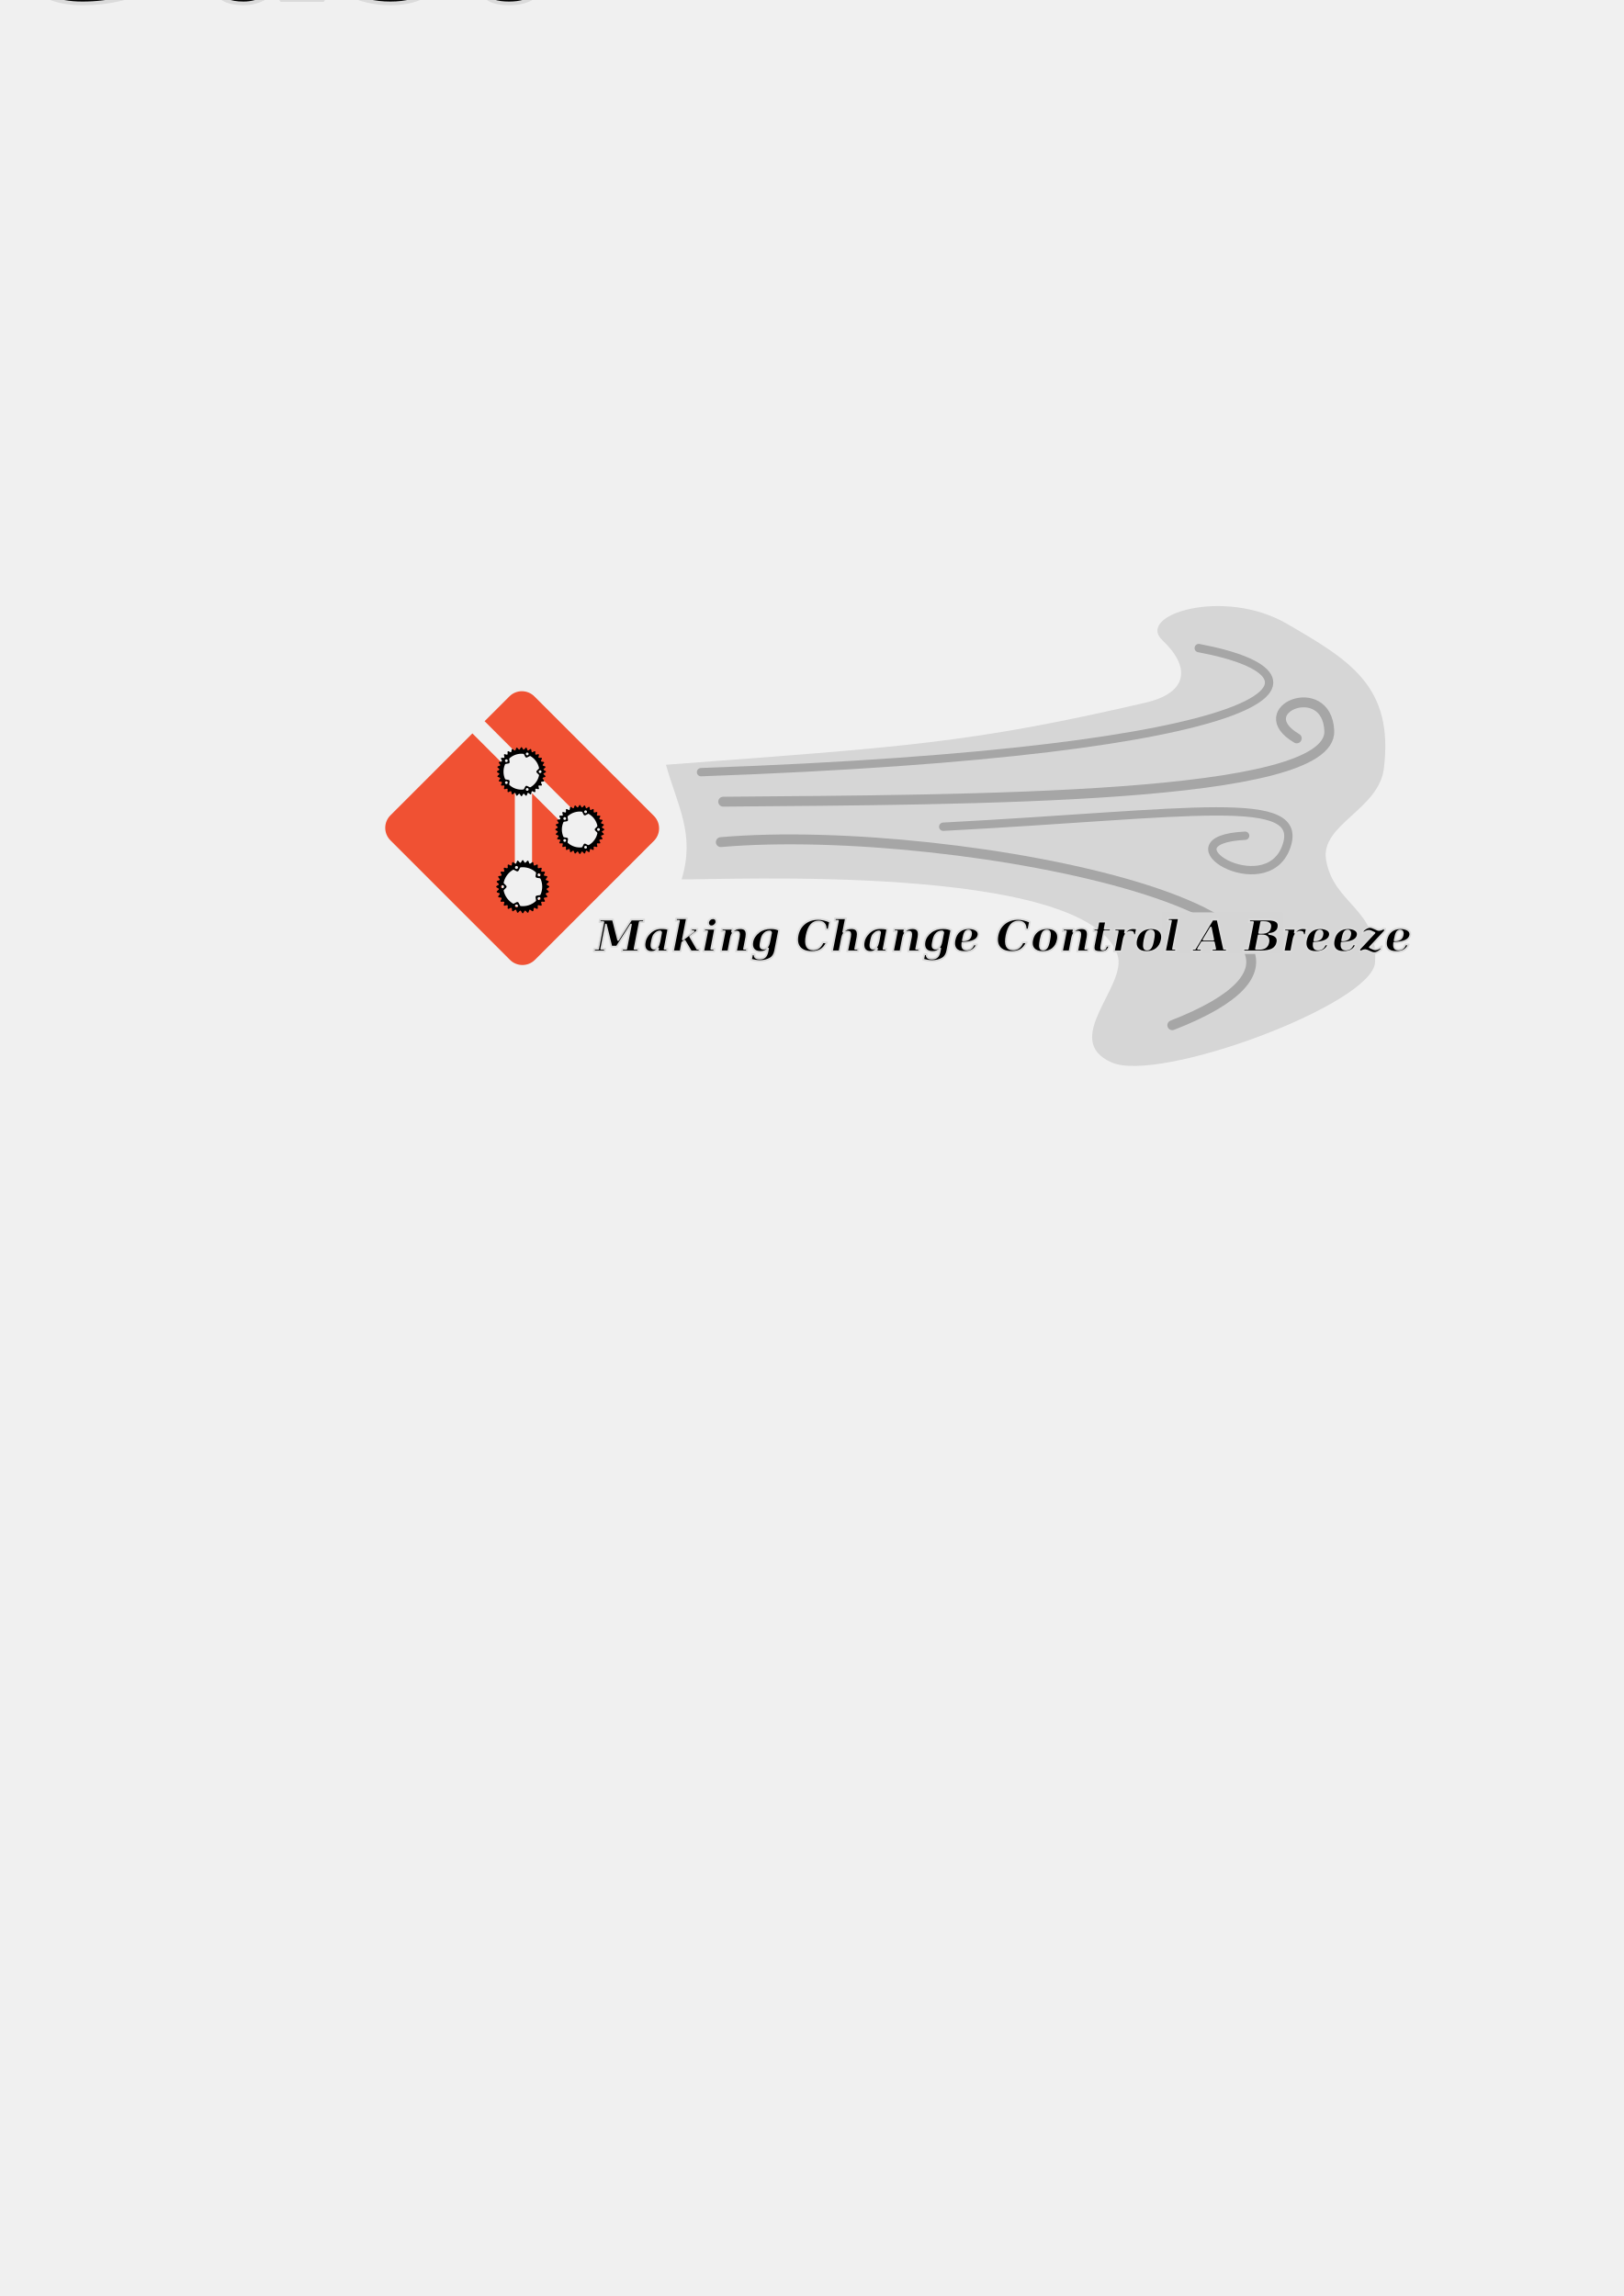
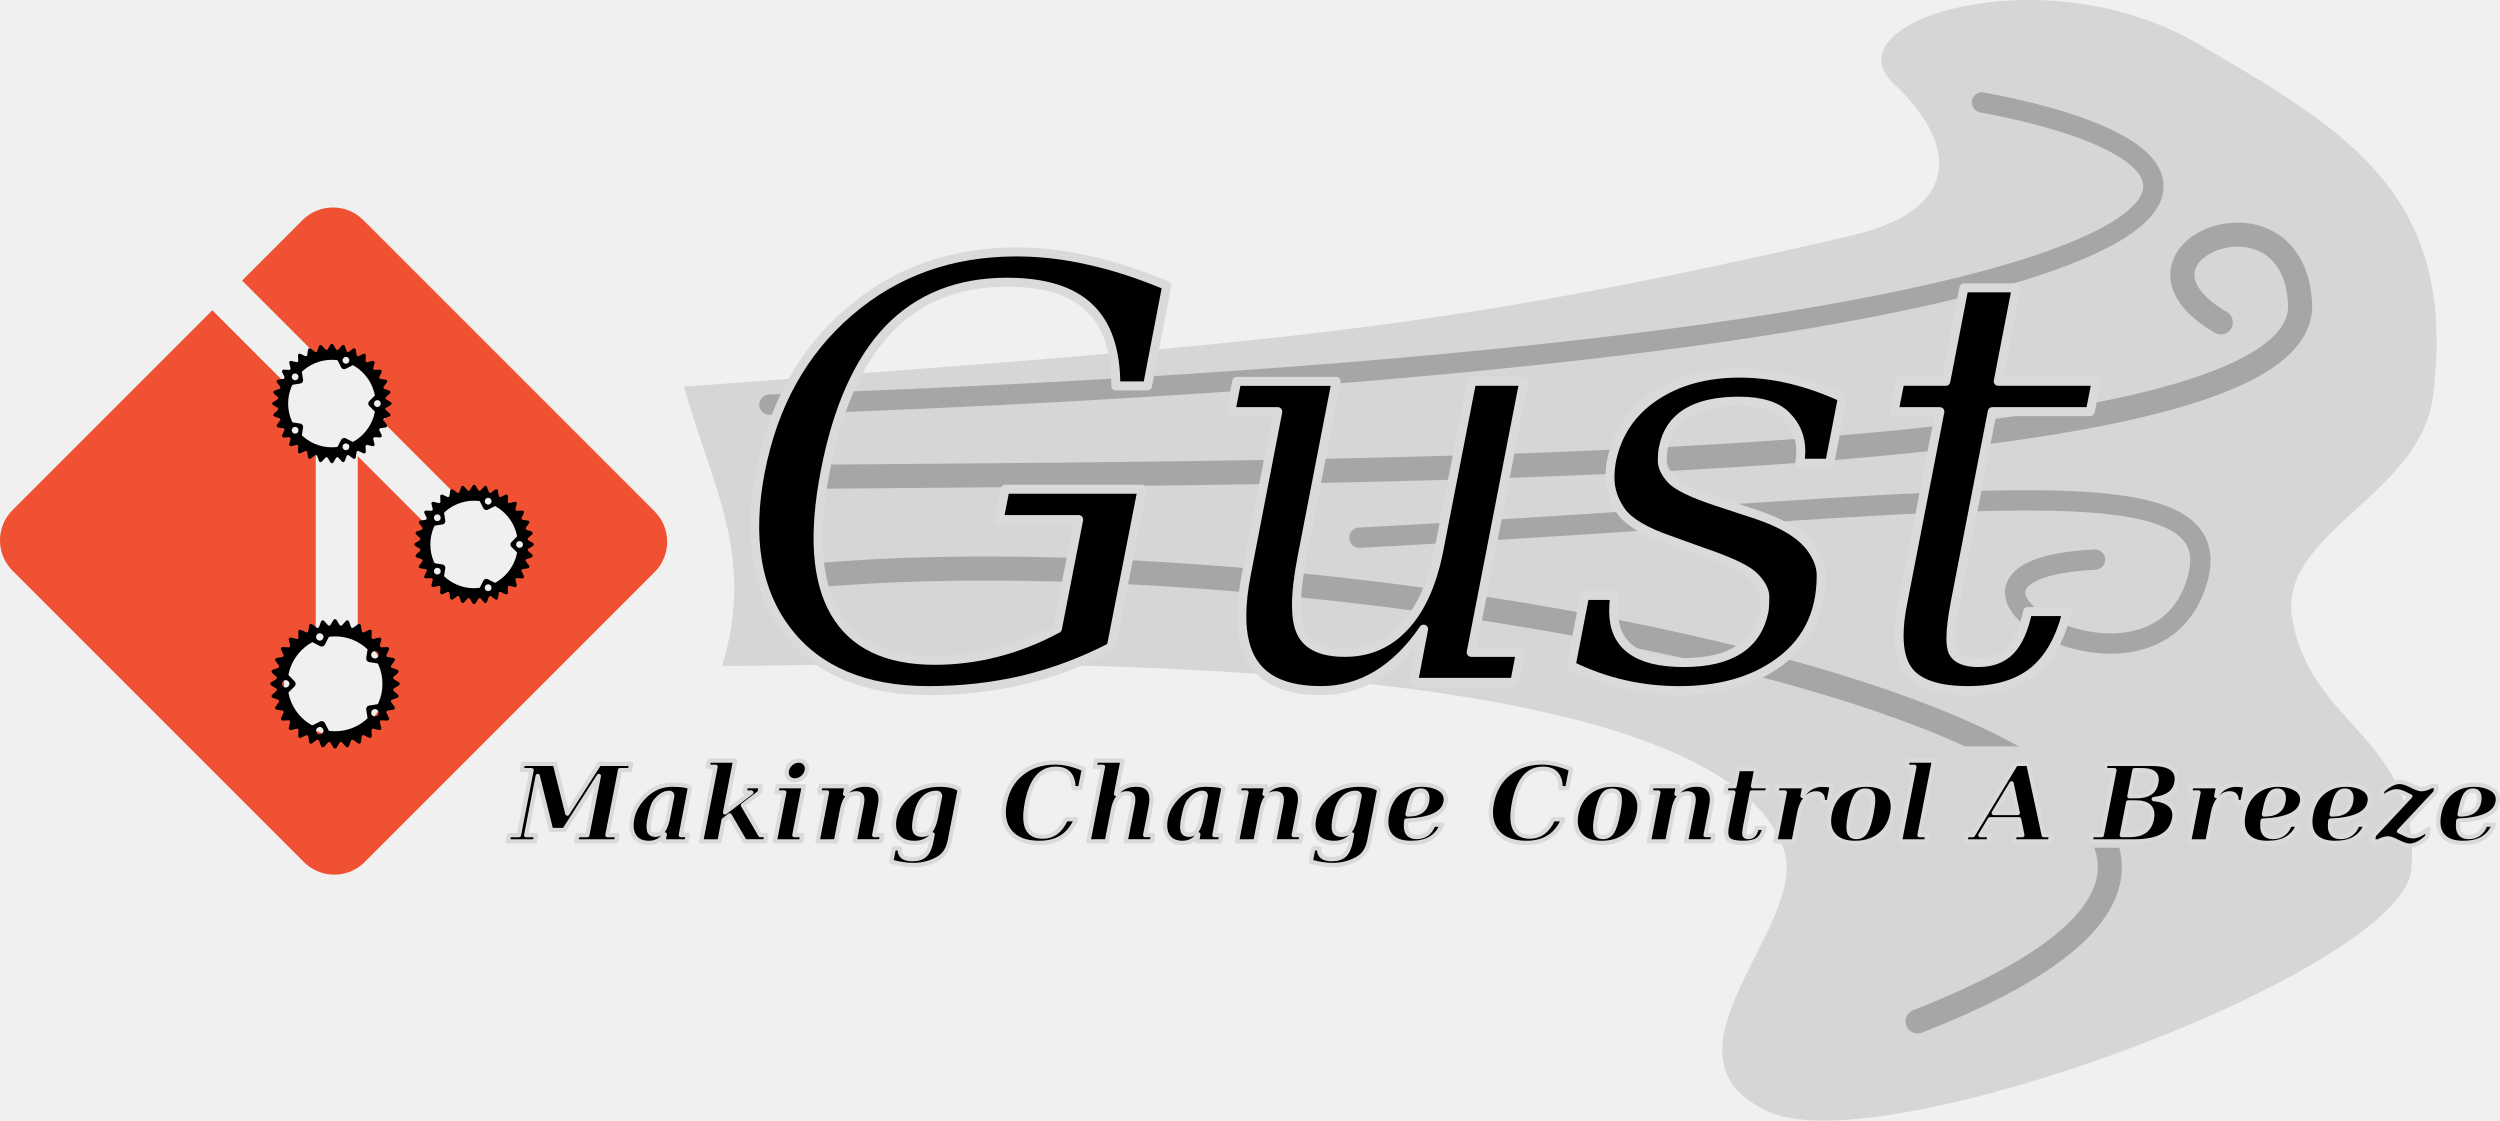
- <svg xmlns="http://www.w3.org/2000/svg" xmlns:xlink="http://www.w3.org/1999/xlink" width="210mm" height="297mm" viewBox="0 0 210 297" version="1.1" id="svg5" xml:space="preserve">
+ <svg xmlns="http://www.w3.org/2000/svg" xmlns:xlink="http://www.w3.org/1999/xlink" width="132.712mm" height="59.486mm" viewBox="0 0 132.712 59.486" version="1.1" id="svg5" xml:space="preserve">
  <defs id="defs2">
    <mask id="holes-1">
      <rect x="-60" y="-60" width="120" height="120" fill="#ffffff" id="rect764-3" />
      <circle id="hole-5" cy="-40" r="3" cx="0" />
      <use xlink:href="#hole-5" transform="rotate(72)" id="use767-8" />
      <use xlink:href="#hole-5" transform="rotate(144)" id="use769-5" />
      <use xlink:href="#hole-5" transform="rotate(-144)" id="use771-8" />
      <use xlink:href="#hole-5" transform="rotate(-72)" id="use773-2" />
    </mask>
    <mask id="holes-1-4">
      <rect x="-60" y="-60" width="120" height="120" fill="#ffffff" id="rect764-3-9" />
      <circle id="hole-5-0" cy="-40" r="3" cx="0" />
      <use xlink:href="#hole-5-0" transform="rotate(72)" id="use767-8-3" />
      <use xlink:href="#hole-5-0" transform="rotate(144)" id="use769-5-8" />
      <use xlink:href="#hole-5-0" transform="rotate(-144)" id="use771-8-7" />
      <use xlink:href="#hole-5-0" transform="rotate(-72)" id="use773-2-3" />
    </mask>
  </defs>
-   <g id="layer1">
-     <path style="display:inline;fill:#d6d6d6;stroke:none;stroke-width:0.277;stroke-linecap:round;stroke-linejoin:round;fill-opacity:1" d="m 86.132,98.925 c 1.511,5.372 3.8,8.993 2.027,14.82 4.94,0.127 52.297,-2.228 56.366,9.753 1.37,4.032 -7.406,10.996 -0.76,13.933 6.17,2.727 33.697,-7.516 34.073,-12.92 0.484,-6.961 -5.379,-7.507 -6.333,-13.3 -0.748,-4.542 6.813,-6.485 7.473,-11.78 1.323,-10.619 -4.372,-14.008 -12.54,-18.746 -8.167,-4.738 -19.611,-1.161 -16.086,2.153 3.524,3.315 3.503,6.734 -2.221,8.06 -22.978,5.324 -31.419,5.712 -61.998,8.026 z" id="path1844" />
+   <g id="layer1" transform="translate(-49.82428,-78.39843)">
+     <path style="display:inline;fill:#d6d6d6;fill-opacity:1;stroke:none;stroke-width:0.277;stroke-linecap:round;stroke-linejoin:round" d="m 86.132,98.925 c 1.511,5.372 3.8,8.993 2.027,14.82 4.94,0.127 52.297,-2.228 56.366,9.753 1.37,4.032 -7.406,10.996 -0.76,13.933 6.17,2.727 33.697,-7.516 34.073,-12.92 0.484,-6.961 -5.379,-7.507 -6.333,-13.3 -0.748,-4.542 6.813,-6.485 7.473,-11.78 1.323,-10.619 -4.372,-14.008 -12.54,-18.746 -8.167,-4.738 -19.611,-1.161 -16.086,2.153 3.524,3.315 3.503,6.734 -2.221,8.06 -22.978,5.324 -31.419,5.712 -61.998,8.026 z" id="path1844" />
    <g id="g962" style="display:inline;stroke:#a6a6a6;stroke-opacity:1">
      <path style="fill:none;fill-opacity:1;stroke:#a6a6a6;stroke-width:2.443;stroke-linecap:round;stroke-linejoin:round;stroke-dasharray:none;stroke-opacity:1" d="m 136.52,75.541 c 58.597,-5.085 177.971,19.371 111.625,45.28" id="path6325" transform="matrix(0.5231123,0,0,0.5231123,21.81019,69.41544)" />
      <path style="fill:none;fill-opacity:1;stroke:#a6a6a6;stroke-width:2.061;stroke-linecap:round;stroke-linejoin:round;stroke-dasharray:none;stroke-opacity:1" d="M 131.629,58.239 C 277.164,53.103 292.009,34.582 254.684,27.562" id="path6383" transform="matrix(0.5231123,0,0,0.5231123,21.81019,69.41544)" />
      <path style="fill:none;fill-opacity:1;stroke:#a6a6a6;stroke-width:2.443;stroke-linecap:round;stroke-linejoin:round;stroke-dasharray:none;stroke-opacity:1" d="m 137.113,65.543 c 61.467,-0.514 150.672,-0.51 149.85,-17.54 -0.632,-13.096 -20.032,-5.137 -8.047,1.883" id="path6439" transform="matrix(0.5231123,0,0,0.5231123,21.81019,69.41544)" />
      <path style="fill:none;fill-opacity:1;stroke:#a6a6a6;stroke-width:2.061;stroke-linecap:round;stroke-linejoin:round;stroke-dasharray:none;stroke-opacity:1" d="m 191.504,71.736 c 61.638,-3.253 89.889,-8.561 84.752,5.137 -5.137,13.697 -31.162,-1.883 -10.102,-2.911" id="path6441" transform="matrix(0.5231123,0,0,0.5231123,21.81019,69.41544)" />
    </g>
    <rect style="display:inline;fill:#d5d5d5;fill-opacity:1;stroke:none;stroke-width:0.282;stroke-linecap:round;stroke-linejoin:round;stroke-opacity:1" id="rect2154" width="15.706" height="5.383" x="150.225" y="118.02" />
-     <text xml:space="preserve" style="font-size:30.788px;display:inline;fill:#000000;fill-opacity:1;stroke:#dadada;stroke-width:0.477;stroke-linecap:round;stroke-linejoin:round;stroke-dasharray:none;stroke-opacity:1" x="88.459" y="114.622" id="text3314">
-       <tspan id="tspan3312" style="font-style:italic;font-variant:normal;font-weight:normal;font-stretch:normal;font-size:30.788px;font-family:'DejaVu Serif';-inkscape-font-specification:'DejaVu Serif';fill:#000000;fill-opacity:1;stroke:#dadada;stroke-width:0.477;stroke-dasharray:none;stroke-opacity:1" x="0" y="0">Gust</tspan>
-     </text>
-     <text xml:space="preserve" style="font-style:normal;font-variant:normal;font-weight:normal;font-stretch:normal;font-size:5.644px;font-family:'DejaVu Serif';-inkscape-font-specification:'DejaVu Serif';display:inline;fill:#000000;fill-opacity:1;stroke:#dadada;stroke-width:0.227;stroke-linecap:round;stroke-linejoin:round;stroke-dasharray:none;stroke-opacity:1" x="76.945" y="123.063" id="text9349">
-       <tspan id="tspan9347" style="font-style:italic;font-weight:bold;font-size:5.644px;fill:#000000;stroke:#dadada;stroke-width:0.227;stroke-dasharray:none;stroke-opacity:1" x="76.945" y="123.063">Making Change Control A Breeze</tspan>
-     </text>
+     <g aria-label="Gust" id="text3314" style="font-size:30.788px;display:inline;stroke:#dadada;stroke-width:0.477;stroke-linecap:round;stroke-linejoin:round">
+       <path d="m 109.055,98.882 q 0.015,-2.811 -1.398,-4.149 -1.398,-1.353 -4.375,-1.353 -3.879,0 -6.284,2.496 -2.39,2.496 -3.367,7.547 -0.962,4.946 0.511,7.487 1.473,2.541 5.292,2.541 1.699,0 3.322,-0.421 1.639,-0.421 3.202,-1.263 l 1.127,-5.788 h -4.224 l 0.316,-1.609 h 7.276 l -1.639,8.374 q -2.225,1.158 -4.645,1.744 -2.42,0.571 -5.051,0.571 -5.081,0 -7.517,-3.172 -2.435,-3.187 -1.413,-8.464 1.037,-5.322 4.72,-8.479 3.683,-3.172 8.87,-3.172 1.924,0 3.879,0.451 1.969,0.436 4.104,1.338 l -1.022,5.322 z" style="font-style:italic;font-family:'DejaVu Serif';-inkscape-font-specification:'DejaVu Serif'" id="path1016" />
+       <path d="m 127.952,98.641 h 2.766 l -2.796,14.387 h 2.616 l -0.301,1.594 h -5.382 l 0.541,-2.826 q -1.082,1.594 -2.465,2.435 -1.368,0.827 -2.977,0.827 -2.661,0 -3.623,-1.518 -0.586,-0.902 -0.586,-2.45 0,-1.007 0.256,-2.285 l 1.654,-8.554 h -2.496 l 0.316,-1.609 h 5.277 l -1.804,9.306 q -0.301,1.548 -0.301,2.571 0,0.917 0.241,1.428 0.496,1.082 2.33,1.082 1.924,0 3.202,-1.413 1.293,-1.413 1.804,-4.104 z" style="font-style:italic;font-family:'DejaVu Serif';-inkscape-font-specification:'DejaVu Serif'" id="path1018" />
+       <path d="m 133.95,110.007 h 1.594 q -0.06,0.436 -0.06,0.827 0,2.736 3.713,2.736 3.728,0 4.269,-2.736 0.045,-0.271 0.045,-0.752 0,-0.466 -0.511,-1.022 -0.511,-0.571 -2.661,-1.308 l -1.879,-0.676 q -1.924,-0.661 -2.556,-1.503 -0.616,-0.857 -0.616,-1.834 0,-0.391 0.075,-0.842 0.436,-2.195 2.285,-3.443 1.849,-1.248 4.525,-1.248 2.661,0 5.457,1.293 l -0.676,3.488 h -1.594 q 0.06,-0.346 0.06,-0.646 0,-1.097 -0.767,-1.864 -0.752,-0.782 -2.511,-0.782 -3.533,0 -4.014,2.465 -0.06,0.256 -0.06,0.707 0,0.466 0.481,0.992 0.496,0.526 2.405,1.158 l 2.06,0.676 q 2.135,0.707 2.932,1.774 0.556,0.752 0.556,1.488 0,3.157 -2.526,4.796 -1.984,1.308 -5.021,1.308 -3.037,0 -5.728,-1.323 z" style="font-style:italic;font-family:'DejaVu Serif';-inkscape-font-specification:'DejaVu Serif'" id="path1020" />
+       <path d="m 152.802,100.25 h -2.435 l 0.316,-1.609 h 2.435 l 0.962,-4.961 h 2.781 l -0.962,4.961 h 5.202 l -0.316,1.609 h -5.202 l -1.969,10.148 q -0.226,1.188 -0.226,1.879 0,0.481 0.105,0.722 0.286,0.571 1.338,0.571 1.082,0 1.699,-0.631 0.631,-0.646 0.932,-2.075 h 2.09 q -0.541,2.18 -1.804,3.187 -1.263,1.007 -3.443,1.007 -2.39,0 -3.187,-1.067 -0.481,-0.646 -0.481,-1.849 0,-0.767 0.195,-1.744 z" style="font-style:italic;font-family:'DejaVu Serif';-inkscape-font-specification:'DejaVu Serif'" id="path1022" />
+     </g>
+     <g aria-label="Making Change Control A Breeze" id="text9349" style="font-size:5.644px;font-family:'DejaVu Serif';-inkscape-font-specification:'DejaVu Serif';display:inline;stroke:#dadada;stroke-width:0.227;stroke-linecap:round;stroke-linejoin:round">
+       <path d="m 76.785,123.063 0.063,-0.333 h 0.524 l 0.672,-3.448 h -0.524 l 0.063,-0.333 h 1.698 l 0.661,2.64 1.692,-2.64 h 1.695 l -0.063,0.333 h -0.526 l -0.672,3.448 h 0.526 l -0.063,0.333 h -2.117 l 0.063,-0.333 h 0.524 l 0.612,-3.139 -1.836,2.869 h -0.697 l -0.711,-2.869 -0.612,3.139 h 0.524 l -0.063,0.333 z" style="font-style:italic;font-weight:bold" id="path1025" />
+       <path d="m 85.511,120.649 q -0.008,-0.165 -0.165,-0.165 -0.369,0 -0.73,0.441 -0.168,0.204 -0.3,0.885 -0.099,0.51 -0.028,0.708 0.072,0.196 0.333,0.196 0.256,0 0.416,-0.229 0.163,-0.229 0.262,-0.741 z m 0.937,-0.427 -0.482,2.508 0.367,-0.006 -0.066,0.339 H 85.042 l 0.072,-0.372 q -0.303,0.452 -0.841,0.452 -0.532,0 -0.769,-0.35 -0.237,-0.353 -0.116,-0.965 0.119,-0.615 0.648,-1.147 0.626,-0.628 1.463,-0.628 0.827,0 0.948,0.168 z" style="font-style:italic;font-weight:bold" id="path1027" />
+       <path d="m 88.019,123.063 h -0.976 l 0.769,-3.958 h -0.416 l 0.063,-0.331 h 1.392 l -0.535,2.753 1.389,-1.061 H 89.355 l 0.063,-0.333 h 0.794 l -0.063,0.333 -0.887,0.678 0.926,1.585 h 0.317 l -0.063,0.333 h -1.078 l -0.805,-1.378 -0.32,0.243 z" style="font-style:italic;font-weight:bold" id="path1029" />
+       <path d="m 91.593,119.304 q 0.044,-0.223 0.226,-0.375 0.185,-0.154 0.408,-0.154 0.218,0 0.342,0.154 0.091,0.113 0.091,0.265 0,0.052 -0.011,0.11 -0.041,0.218 -0.226,0.372 -0.182,0.152 -0.4,0.152 -0.223,0 -0.347,-0.152 -0.094,-0.113 -0.094,-0.265 0,-0.052 0.011,-0.107 z m 0.4,3.426 h 0.419 l -0.063,0.333 h -1.395 l 0.504,-2.596 h -0.416 l 0.063,-0.333 h 1.392 z" style="font-style:italic;font-weight:bold" id="path1031" />
+       <path d="m 93.222,123.063 0.504,-2.596 h -0.416 l 0.063,-0.333 h 1.392 l -0.08,0.413 q 0.229,-0.262 0.477,-0.378 0.248,-0.116 0.593,-0.116 0.493,0 0.689,0.292 0.127,0.185 0.127,0.482 0,0.168 -0.041,0.372 l -0.298,1.53 h 0.419 l -0.063,0.333 h -1.395 l 0.367,-1.891 q 0.039,-0.193 0.039,-0.325 0,-0.121 -0.033,-0.193 -0.066,-0.143 -0.3,-0.143 -0.295,0 -0.477,0.218 -0.179,0.215 -0.27,0.686 l -0.32,1.648 z" style="font-style:italic;font-weight:bold" id="path1033" />
+       <path d="m 99.729,120.649 q -0.014,-0.165 -0.19,-0.165 -0.502,0 -0.816,0.441 -0.196,0.278 -0.314,0.885 -0.099,0.51 -0.017,0.708 0.085,0.196 0.386,0.196 0.287,0 0.463,-0.229 0.176,-0.229 0.276,-0.741 z m 1.042,-0.331 -0.526,2.706 q -0.132,0.678 -0.626,0.954 -0.601,0.339 -1.306,0.339 -0.292,0 -0.584,-0.047 -0.292,-0.044 -0.593,-0.135 l 0.138,-0.7 h 0.311 q -0.003,0.025 -0.003,0.047 0,0.254 0.152,0.383 0.165,0.141 0.521,0.141 0.452,0 0.678,-0.218 0.229,-0.215 0.336,-0.763 l 0.063,-0.333 q -0.336,0.452 -0.956,0.452 -0.615,0 -0.898,-0.35 -0.284,-0.353 -0.165,-0.965 0.146,-0.75 0.843,-1.29 0.626,-0.485 1.543,-0.485 0.741,0 1.072,0.265 z" style="font-style:italic;font-weight:bold" id="path1035" />
+       <path d="m 106.956,121.889 q -0.287,0.637 -0.769,0.945 -0.482,0.309 -1.193,0.309 -1.042,0 -1.535,-0.573 -0.491,-0.576 -0.3,-1.56 0.19,-0.987 0.907,-1.56 0.719,-0.576 1.761,-0.576 0.367,0 0.744,0.088 0.38,0.088 0.788,0.267 l -0.196,1.011 h -0.35 q -0.006,-0.518 -0.24,-0.774 -0.234,-0.259 -0.7,-0.259 -0.601,0 -0.978,0.444 -0.378,0.441 -0.557,1.359 -0.179,0.918 0.028,1.359 0.207,0.441 0.813,0.441 0.411,0 0.714,-0.229 0.306,-0.229 0.515,-0.692 z" style="font-style:italic;font-weight:bold" id="path1037" />
+       <path d="m 107.606,123.063 0.769,-3.958 h -0.435 l 0.063,-0.331 h 1.411 l -0.345,1.772 q 0.229,-0.262 0.477,-0.378 0.248,-0.116 0.593,-0.116 0.493,0 0.689,0.292 0.124,0.185 0.124,0.482 0,0.168 -0.039,0.372 l -0.298,1.53 h 0.419 l -0.063,0.333 h -1.395 l 0.367,-1.891 q 0.039,-0.193 0.039,-0.325 0,-0.121 -0.033,-0.193 -0.066,-0.143 -0.3,-0.143 -0.295,0 -0.477,0.218 -0.179,0.215 -0.27,0.686 l -0.32,1.648 z" style="font-style:italic;font-weight:bold" id="path1039" />
+       <path d="m 113.835,120.649 q -0.008,-0.165 -0.165,-0.165 -0.369,0 -0.73,0.441 -0.168,0.204 -0.3,0.885 -0.099,0.51 -0.028,0.708 0.072,0.196 0.333,0.196 0.256,0 0.416,-0.229 0.163,-0.229 0.262,-0.741 z m 0.937,-0.427 -0.482,2.508 0.367,-0.006 -0.066,0.339 h -1.224 l 0.072,-0.372 q -0.303,0.452 -0.841,0.452 -0.532,0 -0.769,-0.35 -0.237,-0.353 -0.116,-0.965 0.119,-0.615 0.648,-1.147 0.626,-0.628 1.463,-0.628 0.827,0 0.948,0.168 z" style="font-style:italic;font-weight:bold" id="path1041" />
+       <path d="m 115.491,123.063 0.504,-2.596 h -0.416 l 0.063,-0.333 h 1.392 l -0.08,0.413 q 0.229,-0.262 0.477,-0.378 0.248,-0.116 0.593,-0.116 0.493,0 0.689,0.292 0.127,0.185 0.127,0.482 0,0.168 -0.041,0.372 l -0.298,1.53 h 0.419 l -0.063,0.333 H 117.462 l 0.367,-1.891 q 0.039,-0.193 0.039,-0.325 0,-0.121 -0.033,-0.193 -0.066,-0.143 -0.3,-0.143 -0.295,0 -0.477,0.218 -0.179,0.215 -0.27,0.686 l -0.32,1.648 z" style="font-style:italic;font-weight:bold" id="path1043" />
+       <path d="m 121.998,120.649 q -0.014,-0.165 -0.19,-0.165 -0.502,0 -0.816,0.441 -0.196,0.278 -0.314,0.885 -0.099,0.51 -0.017,0.708 0.085,0.196 0.386,0.196 0.287,0 0.463,-0.229 0.176,-0.229 0.276,-0.741 z m 1.042,-0.331 -0.526,2.706 q -0.132,0.678 -0.626,0.954 -0.601,0.339 -1.306,0.339 -0.292,0 -0.584,-0.047 -0.292,-0.044 -0.593,-0.135 l 0.138,-0.7 h 0.311 q -0.003,0.025 -0.003,0.047 0,0.254 0.152,0.383 0.165,0.141 0.521,0.141 0.452,0 0.678,-0.218 0.229,-0.215 0.336,-0.763 l 0.063,-0.333 q -0.336,0.452 -0.956,0.452 -0.615,0 -0.898,-0.35 -0.284,-0.353 -0.165,-0.965 0.146,-0.75 0.843,-1.29 0.626,-0.485 1.543,-0.485 0.741,0 1.072,0.265 z" style="font-style:italic;font-weight:bold" id="path1045" />
+       <path d="m 125.595,120.77 q 0,-0.405 -0.342,-0.405 -0.262,0 -0.416,0.248 -0.154,0.245 -0.295,1.02 0,0 0.061,0 0.843,0 0.973,-0.67 0.019,-0.105 0.019,-0.193 z m -1.119,1.191 q -0.017,0.094 -0.017,0.289 0.003,0.582 0.568,0.582 0.317,0 0.546,-0.168 0.229,-0.168 0.345,-0.488 h 0.458 q -0.215,0.499 -0.615,0.733 -0.397,0.234 -1.031,0.234 -0.761,0 -1.089,-0.4 -0.229,-0.281 -0.229,-0.725 0,-0.19 0.044,-0.413 0.141,-0.736 0.637,-1.144 0.496,-0.408 1.224,-0.408 0.526,0 0.89,0.207 0.367,0.204 0.367,0.576 0,0.074 -0.017,0.154 -0.174,0.893 -2.081,0.97 z" style="font-style:italic;font-weight:bold" id="path1047" />
+       <path d="m 132.816,121.889 q -0.287,0.637 -0.769,0.945 -0.482,0.309 -1.193,0.309 -1.042,0 -1.535,-0.573 -0.491,-0.576 -0.3,-1.56 0.19,-0.987 0.907,-1.56 0.719,-0.576 1.761,-0.576 0.367,0 0.744,0.088 0.38,0.088 0.788,0.267 l -0.196,1.011 h -0.35 q -0.006,-0.518 -0.24,-0.774 -0.234,-0.259 -0.7,-0.259 -0.601,0 -0.978,0.444 -0.378,0.441 -0.557,1.359 -0.179,0.918 0.028,1.359 0.207,0.441 0.813,0.441 0.411,0 0.714,-0.229 0.306,-0.229 0.515,-0.692 z" style="font-style:italic;font-weight:bold" id="path1049" />
+       <path d="m 134.919,122.832 q 0.309,0 0.485,-0.265 0.176,-0.265 0.314,-0.97 0.091,-0.46 0.091,-0.733 0,-0.143 -0.028,-0.237 -0.072,-0.262 -0.383,-0.262 -0.311,0 -0.491,0.267 -0.179,0.265 -0.314,0.965 -0.088,0.452 -0.088,0.722 0,0.152 0.028,0.245 0.074,0.267 0.386,0.267 z m 1.232,-0.099 q -0.518,0.411 -1.293,0.411 -0.774,0 -1.133,-0.411 -0.259,-0.298 -0.259,-0.755 0,-0.176 0.039,-0.38 0.141,-0.725 0.659,-1.133 0.521,-0.411 1.295,-0.411 0.777,0 1.135,0.408 0.259,0.295 0.259,0.752 0,0.179 -0.041,0.383 -0.141,0.722 -0.661,1.135 z" style="font-style:italic;font-weight:bold" id="path1051" />
+       <path d="m 137.355,123.063 0.504,-2.596 h -0.416 l 0.063,-0.333 h 1.392 l -0.08,0.413 q 0.229,-0.262 0.477,-0.378 0.248,-0.116 0.593,-0.116 0.493,0 0.689,0.292 0.127,0.185 0.127,0.482 0,0.168 -0.041,0.372 l -0.298,1.53 h 0.419 l -0.063,0.333 h -1.395 l 0.367,-1.891 q 0.039,-0.193 0.039,-0.325 0,-0.121 -0.033,-0.193 -0.066,-0.143 -0.3,-0.143 -0.295,0 -0.477,0.218 -0.179,0.215 -0.27,0.686 l -0.32,1.648 z" style="font-style:italic;font-weight:bold" id="path1053" />
+       <path d="m 141.842,120.467 h -0.424 l 0.063,-0.333 h 0.424 l 0.176,-0.909 h 0.976 l -0.176,0.909 h 0.813 l -0.063,0.333 h -0.813 l -0.35,1.794 q -0.047,0.245 -0.047,0.369 0,0.074 0.014,0.107 0.044,0.094 0.204,0.094 0.176,0 0.284,-0.119 0.107,-0.119 0.163,-0.367 h 0.411 q -0.11,0.441 -0.361,0.62 -0.251,0.176 -0.78,0.176 -0.604,0 -0.783,-0.19 -0.116,-0.121 -0.116,-0.375 0,-0.138 0.036,-0.317 z" style="font-style:italic;font-weight:bold" id="path1055" />
+       <path d="m 147.065,120.101 -0.171,0.874 h -0.311 q 0.008,-0.058 0.008,-0.107 0,-0.154 -0.066,-0.24 -0.088,-0.116 -0.298,-0.116 -0.32,0 -0.559,0.281 -0.24,0.281 -0.336,0.78 l -0.289,1.491 h -0.976 l 0.504,-2.596 h -0.446 l 0.063,-0.333 h 1.422 l -0.099,0.521 q 0.201,-0.306 0.466,-0.452 0.265,-0.149 0.606,-0.149 0.085,0 0.204,0.014 0.121,0.011 0.278,0.033 z" style="font-style:italic;font-weight:bold" id="path1057" />
+       <path d="m 148.369,122.832 q 0.309,0 0.485,-0.265 0.176,-0.265 0.314,-0.97 0.091,-0.46 0.091,-0.733 0,-0.143 -0.028,-0.237 -0.072,-0.262 -0.383,-0.262 -0.311,0 -0.491,0.267 -0.179,0.265 -0.314,0.965 -0.088,0.452 -0.088,0.722 0,0.152 0.028,0.245 0.074,0.267 0.386,0.267 z m 1.232,-0.099 q -0.518,0.411 -1.293,0.411 -0.774,0 -1.133,-0.411 -0.259,-0.298 -0.259,-0.755 0,-0.176 0.039,-0.38 0.141,-0.725 0.659,-1.133 0.521,-0.411 1.295,-0.411 0.777,0 1.136,0.408 0.259,0.295 0.259,0.752 0,0.179 -0.041,0.383 -0.141,0.722 -0.661,1.135 z" style="font-style:italic;font-weight:bold" id="path1059" />
+       <path d="m 151.72,122.73 h 0.419 l -0.063,0.333 h -1.395 l 0.769,-3.958 h -0.416 l 0.063,-0.331 h 1.392 z" style="font-style:italic;font-weight:bold" id="path1061" />
+       <path d="m 154.156,123.063 0.063,-0.333 h 0.336 l 2.285,-3.781 h 0.659 l 0.816,3.781 h 0.391 l -0.063,0.333 h -1.926 l 0.063,-0.333 h 0.402 l -0.174,-0.841 h -1.546 l -0.51,0.841 h 0.491 l -0.063,0.333 z m 1.505,-1.508 h 1.276 l -0.328,-1.574 z" style="font-style:italic;font-weight:bold" id="path1063" />
+       <path d="m 160.809,123.063 0.063,-0.333 h 0.526 l 0.672,-3.448 h -0.526 l 0.063,-0.333 h 2.439 q 0.752,0 1.08,0.254 0.328,0.254 0.229,0.763 -0.069,0.367 -0.372,0.582 -0.303,0.215 -0.827,0.27 0.609,0.058 0.887,0.331 0.278,0.273 0.19,0.725 -0.119,0.612 -0.637,0.901 -0.518,0.289 -1.502,0.289 z m 2.053,-2.398 h 0.361 q 0.474,0 0.736,-0.171 0.262,-0.174 0.331,-0.529 0.072,-0.358 -0.119,-0.521 -0.19,-0.163 -0.678,-0.163 h -0.361 z m -0.402,2.064 h 0.394 q 0.526,0 0.821,-0.209 0.295,-0.209 0.38,-0.648 0.085,-0.441 -0.13,-0.659 -0.212,-0.218 -0.733,-0.218 h -0.394 z" style="font-style:italic;font-weight:bold" id="path1065" />
+       <path d="m 169.028,120.101 -0.171,0.874 h -0.311 q 0.008,-0.058 0.008,-0.107 0,-0.154 -0.066,-0.24 -0.088,-0.116 -0.298,-0.116 -0.32,0 -0.559,0.281 -0.24,0.281 -0.336,0.78 l -0.289,1.491 h -0.976 l 0.504,-2.596 h -0.446 l 0.063,-0.333 h 1.422 l -0.099,0.521 q 0.201,-0.306 0.466,-0.452 0.265,-0.149 0.606,-0.149 0.085,0 0.204,0.014 0.121,0.011 0.278,0.033 z" style="font-style:italic;font-weight:bold" id="path1067" />
+       <path d="m 171.057,120.77 q 0,-0.405 -0.342,-0.405 -0.262,0 -0.416,0.248 -0.154,0.245 -0.295,1.02 0,0 0.061,0 0.843,0 0.973,-0.67 0.019,-0.105 0.019,-0.193 z m -1.119,1.191 q -0.017,0.094 -0.017,0.289 0.003,0.582 0.568,0.582 0.317,0 0.546,-0.168 0.229,-0.168 0.345,-0.488 h 0.458 q -0.215,0.499 -0.615,0.733 -0.397,0.234 -1.031,0.234 -0.761,0 -1.089,-0.4 -0.229,-0.281 -0.229,-0.725 0,-0.19 0.044,-0.413 0.141,-0.736 0.637,-1.144 0.496,-0.408 1.224,-0.408 0.526,0 0.89,0.207 0.367,0.204 0.367,0.576 0,0.074 -0.017,0.154 -0.174,0.893 -2.081,0.97 z" style="font-style:italic;font-weight:bold" id="path1069" />
+       <path d="m 174.648,120.77 q 0,-0.405 -0.342,-0.405 -0.262,0 -0.416,0.248 -0.154,0.245 -0.295,1.02 0,0 0.061,0 0.843,0 0.973,-0.67 0.019,-0.105 0.019,-0.193 z m -1.119,1.191 q -0.017,0.094 -0.017,0.289 0.003,0.582 0.568,0.582 0.317,0 0.546,-0.168 0.229,-0.168 0.345,-0.488 h 0.458 q -0.215,0.499 -0.615,0.733 -0.397,0.234 -1.031,0.234 -0.761,0 -1.089,-0.4 -0.229,-0.281 -0.229,-0.725 0,-0.19 0.044,-0.413 0.141,-0.736 0.637,-1.144 0.496,-0.408 1.224,-0.408 0.526,0 0.89,0.207 0.367,0.204 0.367,0.576 0,0.074 -0.017,0.154 -0.174,0.893 -2.081,0.97 z" style="font-style:italic;font-weight:bold" id="path1071" />
+       <path d="m 179.107,120.462 -1.929,2.064 q 0.091,0.033 0.171,0.08 0.35,0.187 0.568,0.187 0.331,0 0.827,-0.4 l -0.085,0.435 q -0.488,0.463 -0.929,0.463 -0.229,-0.011 -0.582,-0.187 -0.394,-0.201 -0.548,-0.201 -0.154,0 -0.314,0.063 -0.16,0.063 -0.226,0.102 l -0.273,-0.006 0.063,-0.333 1.924,-2.062 q -0.088,-0.03 -0.165,-0.077 -0.35,-0.187 -0.568,-0.187 -0.331,0 -0.827,0.4 l 0.085,-0.435 q 0.488,-0.463 0.929,-0.463 0.229,0.011 0.582,0.187 0.394,0.201 0.548,0.201 0.154,0 0.314,-0.063 0.16,-0.063 0.226,-0.102 l 0.273,0.006 z" style="font-style:italic;font-weight:bold" id="path1073" />
+       <path d="m 181.444,120.77 q 0,-0.405 -0.342,-0.405 -0.262,0 -0.416,0.248 -0.154,0.245 -0.295,1.02 0,0 0.061,0 0.843,0 0.973,-0.67 0.019,-0.105 0.019,-0.193 z m -1.119,1.191 q -0.017,0.094 -0.017,0.289 0.003,0.582 0.568,0.582 0.317,0 0.546,-0.168 0.229,-0.168 0.345,-0.488 h 0.458 q -0.215,0.499 -0.615,0.733 -0.397,0.234 -1.031,0.234 -0.761,0 -1.089,-0.4 -0.229,-0.281 -0.229,-0.725 0,-0.19 0.044,-0.413 0.141,-0.736 0.637,-1.144 0.496,-0.408 1.224,-0.408 0.526,0 0.89,0.207 0.367,0.204 0.367,0.576 0,0.074 -0.017,0.154 -0.174,0.893 -2.081,0.97 z" style="font-style:italic;font-weight:bold" id="path1075" />
+     </g>
    <g id="g3105" transform="matrix(0.4209242,0,0,0.4209242,32.47164,77.79001)" style="display:inline">
      <path fill="#f05133" d="M 123.78,65.935 87.043,29.2 c -2.115,-2.116 -5.546,-2.116 -7.663,0 l -7.628,7.63 9.676,9.676 c 2.249,-0.76 4.828,-0.25 6.62,1.543 1.803,1.804 2.308,4.405 1.529,6.662 l 9.327,9.326 c 2.257,-0.778 4.86,-0.275 6.662,1.53 2.518,2.518 2.518,6.599 0,9.119 -2.52,2.519 -6.6,2.519 -9.121,0 -1.894,-1.895 -2.362,-4.679 -1.402,-7.012 l -8.699,-8.698 v 22.89 c 0.614,0.304 1.193,0.709 1.704,1.22 2.518,2.518 2.518,6.599 0,9.119 -2.518,2.517 -6.601,2.517 -9.118,0 -2.518,-2.522 -2.518,-6.602 0,-9.119 0.623,-0.622 1.343,-1.092 2.113,-1.407 V 58.574 C 80.273,58.259 79.555,57.792 78.93,57.166 c -1.907,-1.906 -2.366,-4.707 -1.388,-7.049 l -9.539,-9.541 -25.191,25.188 c -2.116,2.118 -2.116,5.549 0,7.665 L 79.551,110.166 c 2.115,2.116 5.545,2.116 7.663,0 L 123.78,73.6 c 2.116,-2.116 2.116,-5.549 0,-7.665 z" id="path833" style="stroke-width:0.916" />
      <g id="logo" transform="matrix(0,-0.1553981,0.1553981,0,83.47527,87.68486)">
        <g id="gear" mask="url(#holes)">
          <circle r="43" fill="none" stroke="#000000" stroke-width="9" id="circle687" cx="0" cy="0" />
          <g id="cogs">
-             <polygon id="cog" stroke="#000000" stroke-width="3" stroke-linejoin="round" points="46,-3 46,3 51,0 " />
+             <polygon id="cog" stroke="#000000" stroke-width="3" stroke-linejoin="round" points="51,0 46,-3 46,3 " />
            <use xlink:href="#cog" transform="rotate(11.25)" id="use690" />
            <use xlink:href="#cog" transform="rotate(22.5)" id="use692" />
            <use xlink:href="#cog" transform="rotate(33.75)" id="use694" />
            <use xlink:href="#cog" transform="rotate(45)" id="use696" />
            <use xlink:href="#cog" transform="rotate(56.25)" id="use698" />
            <use xlink:href="#cog" transform="rotate(67.5)" id="use700" />
            <use xlink:href="#cog" transform="rotate(78.75)" id="use702" />
            <use xlink:href="#cog" transform="rotate(90)" id="use704" />
            <use xlink:href="#cog" transform="rotate(101.25)" id="use706" />
            <use xlink:href="#cog" transform="rotate(112.5)" id="use708" />
            <use xlink:href="#cog" transform="rotate(123.75)" id="use710" />
            <use xlink:href="#cog" transform="rotate(135)" id="use712" />
            <use xlink:href="#cog" transform="rotate(146.25)" id="use714" />
            <use xlink:href="#cog" transform="rotate(157.5)" id="use716" />
            <use xlink:href="#cog" transform="rotate(168.75)" id="use718" />
            <use xlink:href="#cog" transform="scale(-1)" id="use720" />
            <use xlink:href="#cog" transform="rotate(-168.75)" id="use722" />
            <use xlink:href="#cog" transform="rotate(-157.5)" id="use724" />
            <use xlink:href="#cog" transform="rotate(-146.25)" id="use726" />
            <use xlink:href="#cog" transform="rotate(-135)" id="use728" />
            <use xlink:href="#cog" transform="rotate(-123.75)" id="use730" />
            <use xlink:href="#cog" transform="rotate(-112.5)" id="use732" />
            <use xlink:href="#cog" transform="rotate(-101.25)" id="use734" />
            <use xlink:href="#cog" transform="rotate(-90)" id="use736" />
            <use xlink:href="#cog" transform="rotate(-78.75)" id="use738" />
            <use xlink:href="#cog" transform="rotate(-67.5)" id="use740" />
            <use xlink:href="#cog" transform="rotate(-56.25)" id="use742" />
            <use xlink:href="#cog" transform="rotate(-45)" id="use744" />
            <use xlink:href="#cog" transform="rotate(-33.75)" id="use746" />
            <use xlink:href="#cog" transform="rotate(-22.5)" id="use748" />
            <use xlink:href="#cog" transform="rotate(-11.25)" id="use750" />
          </g>
          <g id="mounts">
-             <polygon id="mount" stroke="#000000" stroke-width="6" stroke-linejoin="round" points="7,-42 -7,-42 0,-35 " />
+             <polygon id="mount" stroke="#000000" stroke-width="6" stroke-linejoin="round" points="0,-35 7,-42 -7,-42 " />
            <use xlink:href="#mount" transform="rotate(72)" id="use754" />
            <use xlink:href="#mount" transform="rotate(144)" id="use756" />
            <use xlink:href="#mount" transform="rotate(-144)" id="use758" />
            <use xlink:href="#mount" transform="rotate(-72)" id="use760" />
          </g>
        </g>
        <mask id="holes">
          <rect x="-60" y="-60" width="120" height="120" fill="#ffffff" id="rect764" />
          <circle id="hole" cy="-40" r="3" cx="0" />
          <use xlink:href="#hole" transform="rotate(72)" id="use767" />
          <use xlink:href="#hole" transform="rotate(144)" id="use769" />
          <use xlink:href="#hole" transform="rotate(-144)" id="use771" />
          <use xlink:href="#hole" transform="rotate(-72)" id="use773" />
        </mask>
      </g>
      <g id="logo-1" transform="matrix(0,0.1433348,-0.1433348,0,101.0154,70.10913)">
        <g id="gear-5" mask="url(#holes-1)">
          <circle r="43" fill="none" stroke="#000000" stroke-width="9" id="circle687-3" cx="0" cy="0" />
          <g id="cogs-0">
-             <polygon id="cog-1" stroke="#000000" stroke-width="3" stroke-linejoin="round" points="46,3 51,0 46,-3 " />
+             <polygon id="cog-1" stroke="#000000" stroke-width="3" stroke-linejoin="round" points="46,-3 46,3 51,0 " />
            <use xlink:href="#cog-1" transform="rotate(11.25)" id="use690-5" />
            <use xlink:href="#cog-1" transform="rotate(22.5)" id="use692-4" />
            <use xlink:href="#cog-1" transform="rotate(33.75)" id="use694-1" />
            <use xlink:href="#cog-1" transform="rotate(45)" id="use696-9" />
            <use xlink:href="#cog-1" transform="rotate(56.25)" id="use698-2" />
            <use xlink:href="#cog-1" transform="rotate(67.5)" id="use700-7" />
            <use xlink:href="#cog-1" transform="rotate(78.75)" id="use702-4" />
            <use xlink:href="#cog-1" transform="rotate(90)" id="use704-7" />
            <use xlink:href="#cog-1" transform="rotate(101.25)" id="use706-9" />
            <use xlink:href="#cog-1" transform="rotate(112.5)" id="use708-3" />
            <use xlink:href="#cog-1" transform="rotate(123.75)" id="use710-1" />
            <use xlink:href="#cog-1" transform="rotate(135)" id="use712-5" />
            <use xlink:href="#cog-1" transform="rotate(146.25)" id="use714-6" />
            <use xlink:href="#cog-1" transform="rotate(157.5)" id="use716-1" />
            <use xlink:href="#cog-1" transform="rotate(168.75)" id="use718-0" />
            <use xlink:href="#cog-1" transform="scale(-1)" id="use720-0" />
            <use xlink:href="#cog-1" transform="rotate(-168.75)" id="use722-3" />
            <use xlink:href="#cog-1" transform="rotate(-157.5)" id="use724-5" />
            <use xlink:href="#cog-1" transform="rotate(-146.25)" id="use726-9" />
            <use xlink:href="#cog-1" transform="rotate(-135)" id="use728-0" />
            <use xlink:href="#cog-1" transform="rotate(-123.75)" id="use730-4" />
            <use xlink:href="#cog-1" transform="rotate(-112.5)" id="use732-5" />
            <use xlink:href="#cog-1" transform="rotate(-101.25)" id="use734-0" />
            <use xlink:href="#cog-1" transform="rotate(-90)" id="use736-4" />
            <use xlink:href="#cog-1" transform="rotate(-78.75)" id="use738-9" />
            <use xlink:href="#cog-1" transform="rotate(-67.5)" id="use740-1" />
            <use xlink:href="#cog-1" transform="rotate(-56.25)" id="use742-4" />
            <use xlink:href="#cog-1" transform="rotate(-45)" id="use744-4" />
            <use xlink:href="#cog-1" transform="rotate(-33.75)" id="use746-8" />
            <use xlink:href="#cog-1" transform="rotate(-22.5)" id="use748-4" />
            <use xlink:href="#cog-1" transform="rotate(-11.25)" id="use750-0" />
          </g>
          <g id="mounts-3">
-             <polygon id="mount-3" stroke="#000000" stroke-width="6" stroke-linejoin="round" points="-7,-42 0,-35 7,-42 " />
+             <polygon id="mount-3" stroke="#000000" stroke-width="6" stroke-linejoin="round" points="7,-42 -7,-42 0,-35 " />
            <use xlink:href="#mount-3" transform="rotate(72)" id="use754-9" />
            <use xlink:href="#mount-3" transform="rotate(144)" id="use756-3" />
            <use xlink:href="#mount-3" transform="rotate(-144)" id="use758-8" />
            <use xlink:href="#mount-3" transform="rotate(-72)" id="use760-6" />
          </g>
        </g>
        <mask id="mask2656">
          <rect x="-60" y="-60" width="120" height="120" fill="#ffffff" id="rect2644" />
          <circle id="circle2646" cy="-40" r="3" cx="0" />
          <use xlink:href="#hole-5" transform="rotate(72)" id="use2648" />
          <use xlink:href="#hole-5" transform="rotate(144)" id="use2650" />
          <use xlink:href="#hole-5" transform="rotate(-144)" id="use2652" />
          <use xlink:href="#hole-5" transform="rotate(-72)" id="use2654" />
        </mask>
      </g>
      <g id="logo-1-8" transform="matrix(0,0.1433348,-0.1433348,0,83.08233,52.33961)" style="display:inline">
        <g id="gear-5-4" mask="url(#holes-1-4)">
          <circle r="43" fill="none" stroke="#000000" stroke-width="9" id="circle687-3-5" cx="0" cy="0" />
          <g id="cogs-0-2">
-             <polygon id="cog-1-4" stroke="#000000" stroke-width="3" stroke-linejoin="round" points="51,0 46,-3 46,3 " />
+             <polygon id="cog-1-4" stroke="#000000" stroke-width="3" stroke-linejoin="round" points="46,3 51,0 46,-3 " />
            <use xlink:href="#cog-1-4" transform="rotate(11.25)" id="use690-5-2" />
            <use xlink:href="#cog-1-4" transform="rotate(22.5)" id="use692-4-8" />
            <use xlink:href="#cog-1-4" transform="rotate(33.75)" id="use694-1-1" />
            <use xlink:href="#cog-1-4" transform="rotate(45)" id="use696-9-5" />
            <use xlink:href="#cog-1-4" transform="rotate(56.25)" id="use698-2-9" />
            <use xlink:href="#cog-1-4" transform="rotate(67.5)" id="use700-7-4" />
            <use xlink:href="#cog-1-4" transform="rotate(78.75)" id="use702-4-1" />
            <use xlink:href="#cog-1-4" transform="rotate(90)" id="use704-7-5" />
            <use xlink:href="#cog-1-4" transform="rotate(101.25)" id="use706-9-4" />
            <use xlink:href="#cog-1-4" transform="rotate(112.5)" id="use708-3-7" />
            <use xlink:href="#cog-1-4" transform="rotate(123.75)" id="use710-1-6" />
            <use xlink:href="#cog-1-4" transform="rotate(135)" id="use712-5-7" />
            <use xlink:href="#cog-1-4" transform="rotate(146.25)" id="use714-6-6" />
            <use xlink:href="#cog-1-4" transform="rotate(157.5)" id="use716-1-4" />
            <use xlink:href="#cog-1-4" transform="rotate(168.75)" id="use718-0-9" />
            <use xlink:href="#cog-1-4" transform="scale(-1)" id="use720-0-1" />
            <use xlink:href="#cog-1-4" transform="rotate(-168.75)" id="use722-3-5" />
            <use xlink:href="#cog-1-4" transform="rotate(-157.5)" id="use724-5-3" />
            <use xlink:href="#cog-1-4" transform="rotate(-146.25)" id="use726-9-9" />
            <use xlink:href="#cog-1-4" transform="rotate(-135)" id="use728-0-4" />
            <use xlink:href="#cog-1-4" transform="rotate(-123.75)" id="use730-4-0" />
            <use xlink:href="#cog-1-4" transform="rotate(-112.5)" id="use732-5-6" />
            <use xlink:href="#cog-1-4" transform="rotate(-101.25)" id="use734-0-7" />
            <use xlink:href="#cog-1-4" transform="rotate(-90)" id="use736-4-3" />
            <use xlink:href="#cog-1-4" transform="rotate(-78.75)" id="use738-9-8" />
            <use xlink:href="#cog-1-4" transform="rotate(-67.5)" id="use740-1-2" />
            <use xlink:href="#cog-1-4" transform="rotate(-56.25)" id="use742-4-1" />
            <use xlink:href="#cog-1-4" transform="rotate(-45)" id="use744-4-8" />
            <use xlink:href="#cog-1-4" transform="rotate(-33.75)" id="use746-8-7" />
            <use xlink:href="#cog-1-4" transform="rotate(-22.5)" id="use748-4-8" />
            <use xlink:href="#cog-1-4" transform="rotate(-11.25)" id="use750-0-7" />
          </g>
          <g id="mounts-3-7">
-             <polygon id="mount-3-7" stroke="#000000" stroke-width="6" stroke-linejoin="round" points="0,-35 7,-42 -7,-42 " />
+             <polygon id="mount-3-7" stroke="#000000" stroke-width="6" stroke-linejoin="round" points="-7,-42 0,-35 7,-42 " />
            <use xlink:href="#mount-3-7" transform="rotate(72)" id="use754-9-5" />
            <use xlink:href="#mount-3-7" transform="rotate(144)" id="use756-3-0" />
            <use xlink:href="#mount-3-7" transform="rotate(-144)" id="use758-8-2" />
            <use xlink:href="#mount-3-7" transform="rotate(-72)" id="use760-6-5" />
          </g>
        </g>
        <mask id="mask2656-0">
          <rect x="-60" y="-60" width="120" height="120" fill="#ffffff" id="rect2644-1" />
          <circle id="circle2646-6" cy="-40" r="3" cx="0" />
          <use xlink:href="#hole-5-0" transform="rotate(72)" id="use2648-3" />
          <use xlink:href="#hole-5-0" transform="rotate(144)" id="use2650-7" />
          <use xlink:href="#hole-5-0" transform="rotate(-144)" id="use2652-5" />
          <use xlink:href="#hole-5-0" transform="rotate(-72)" id="use2654-5" />
        </mask>
      </g>
    </g>
  </g>
</svg>
